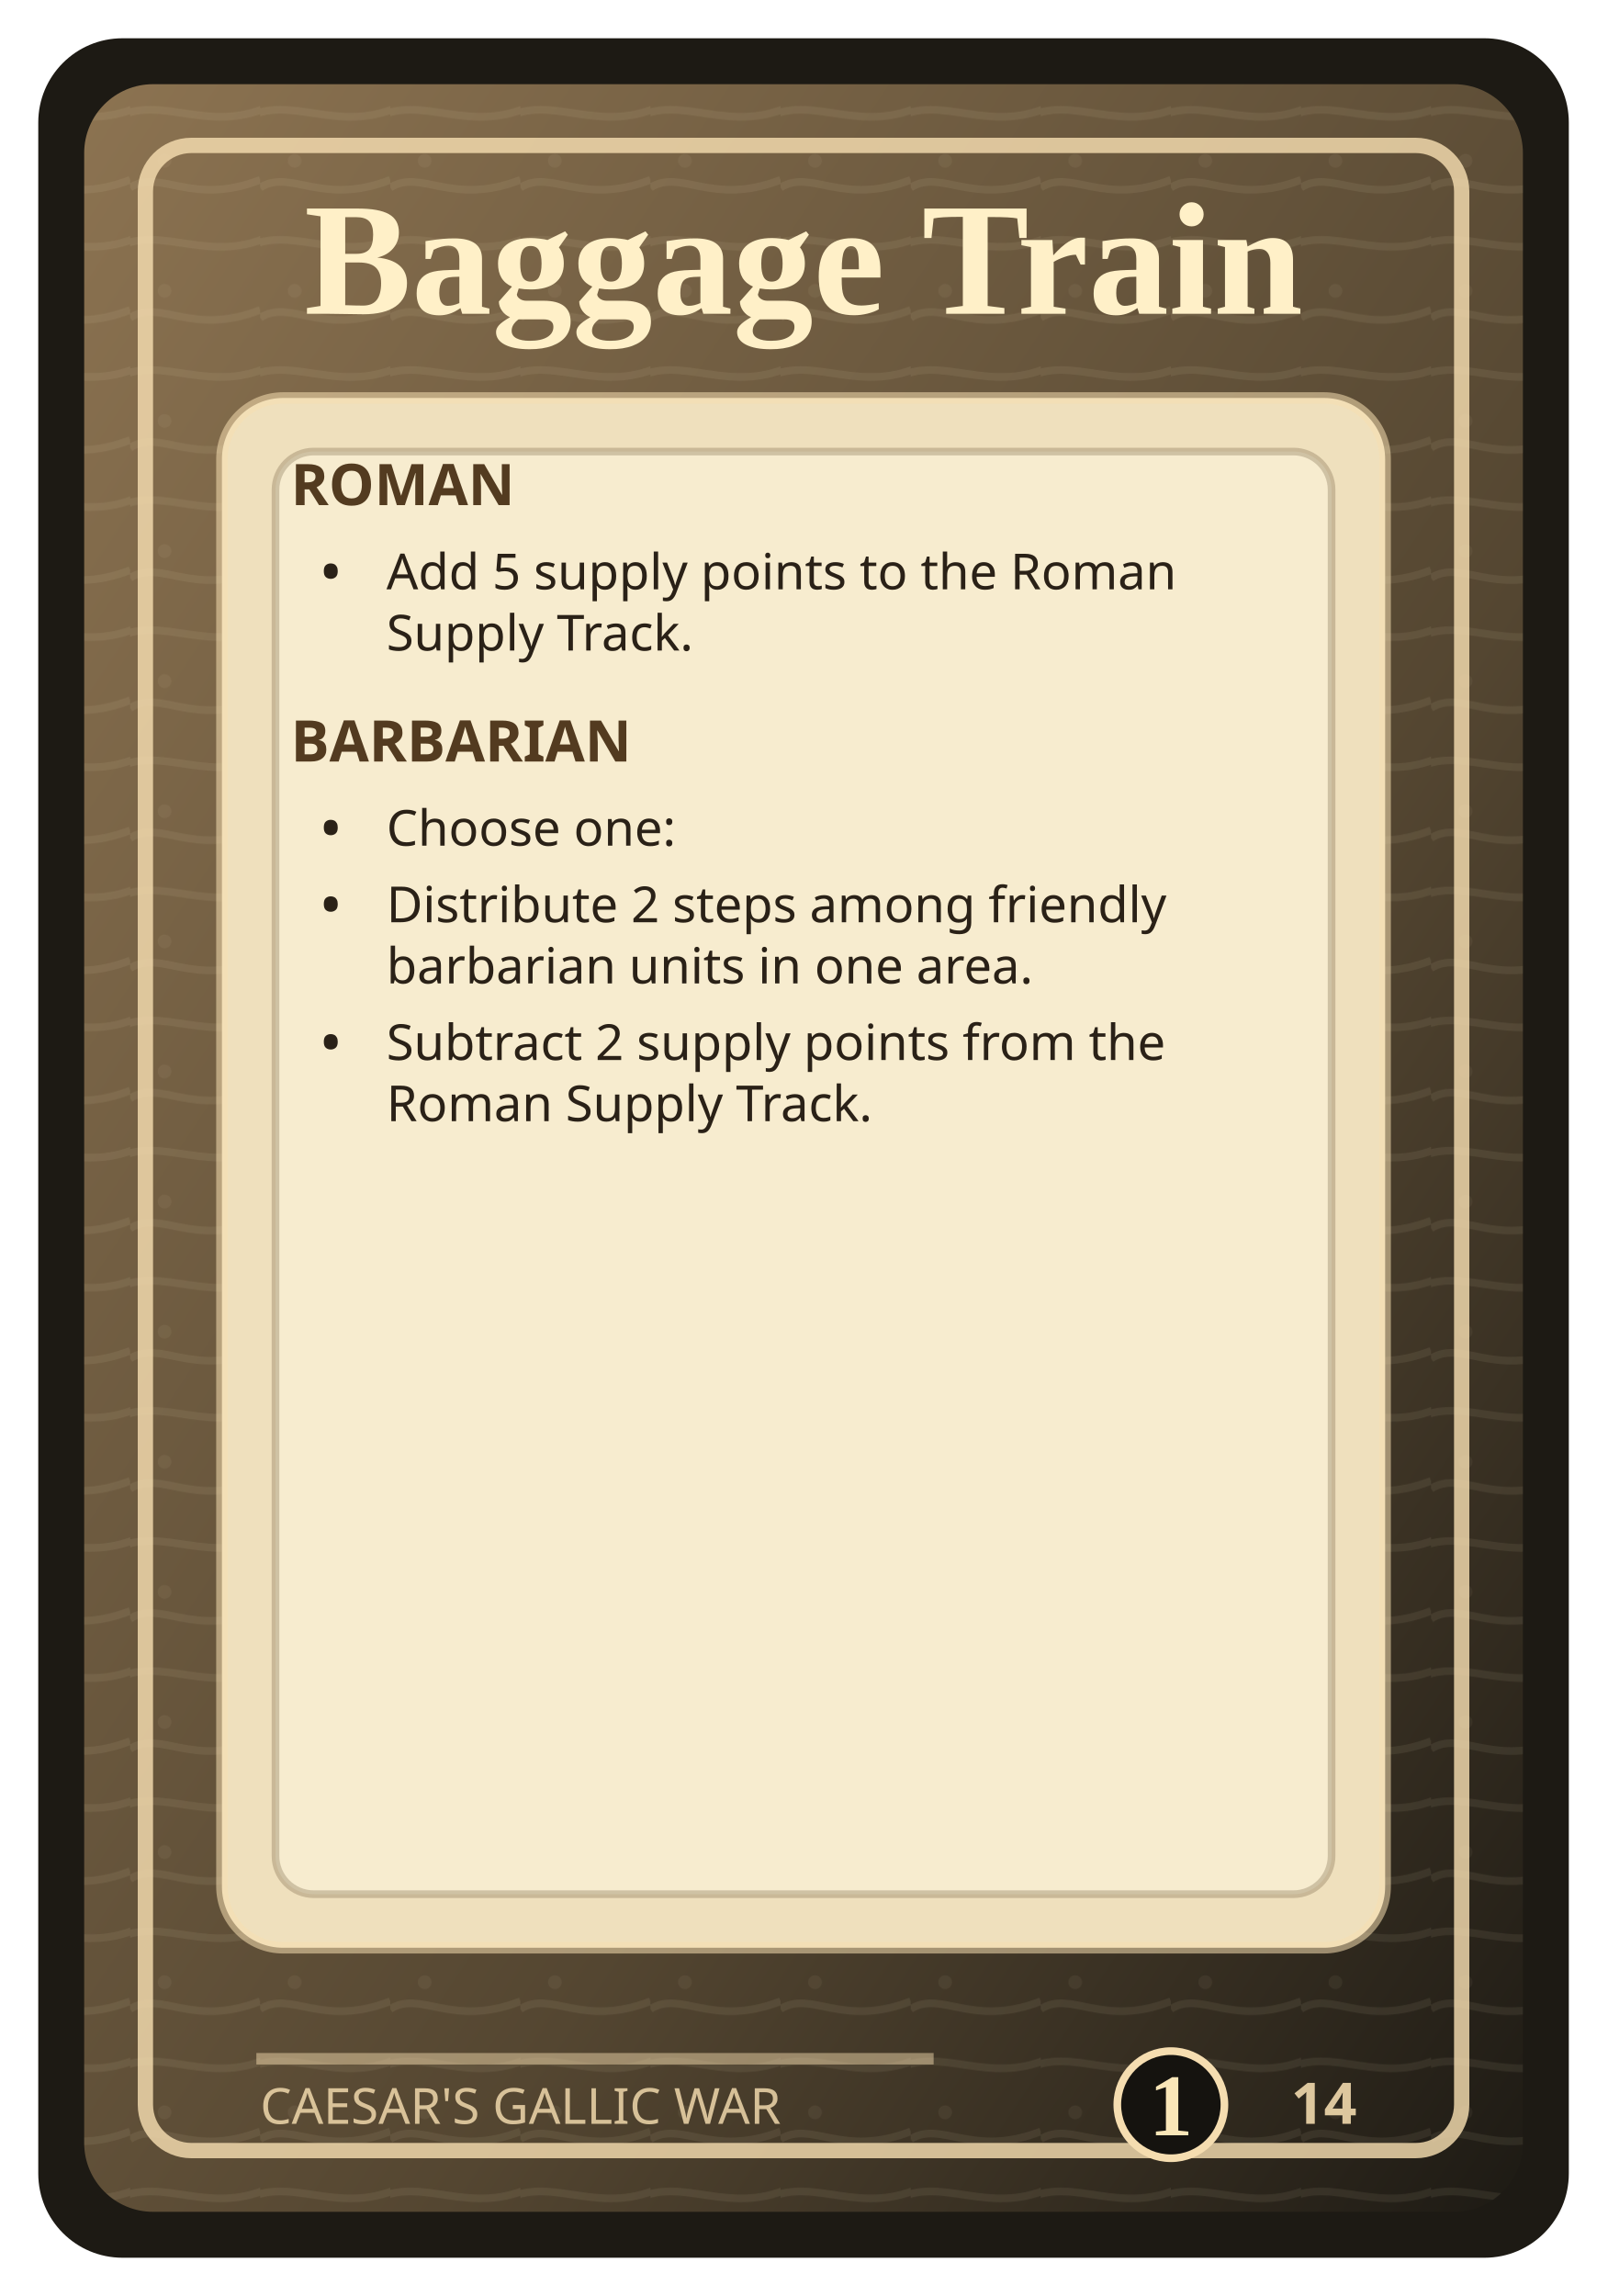
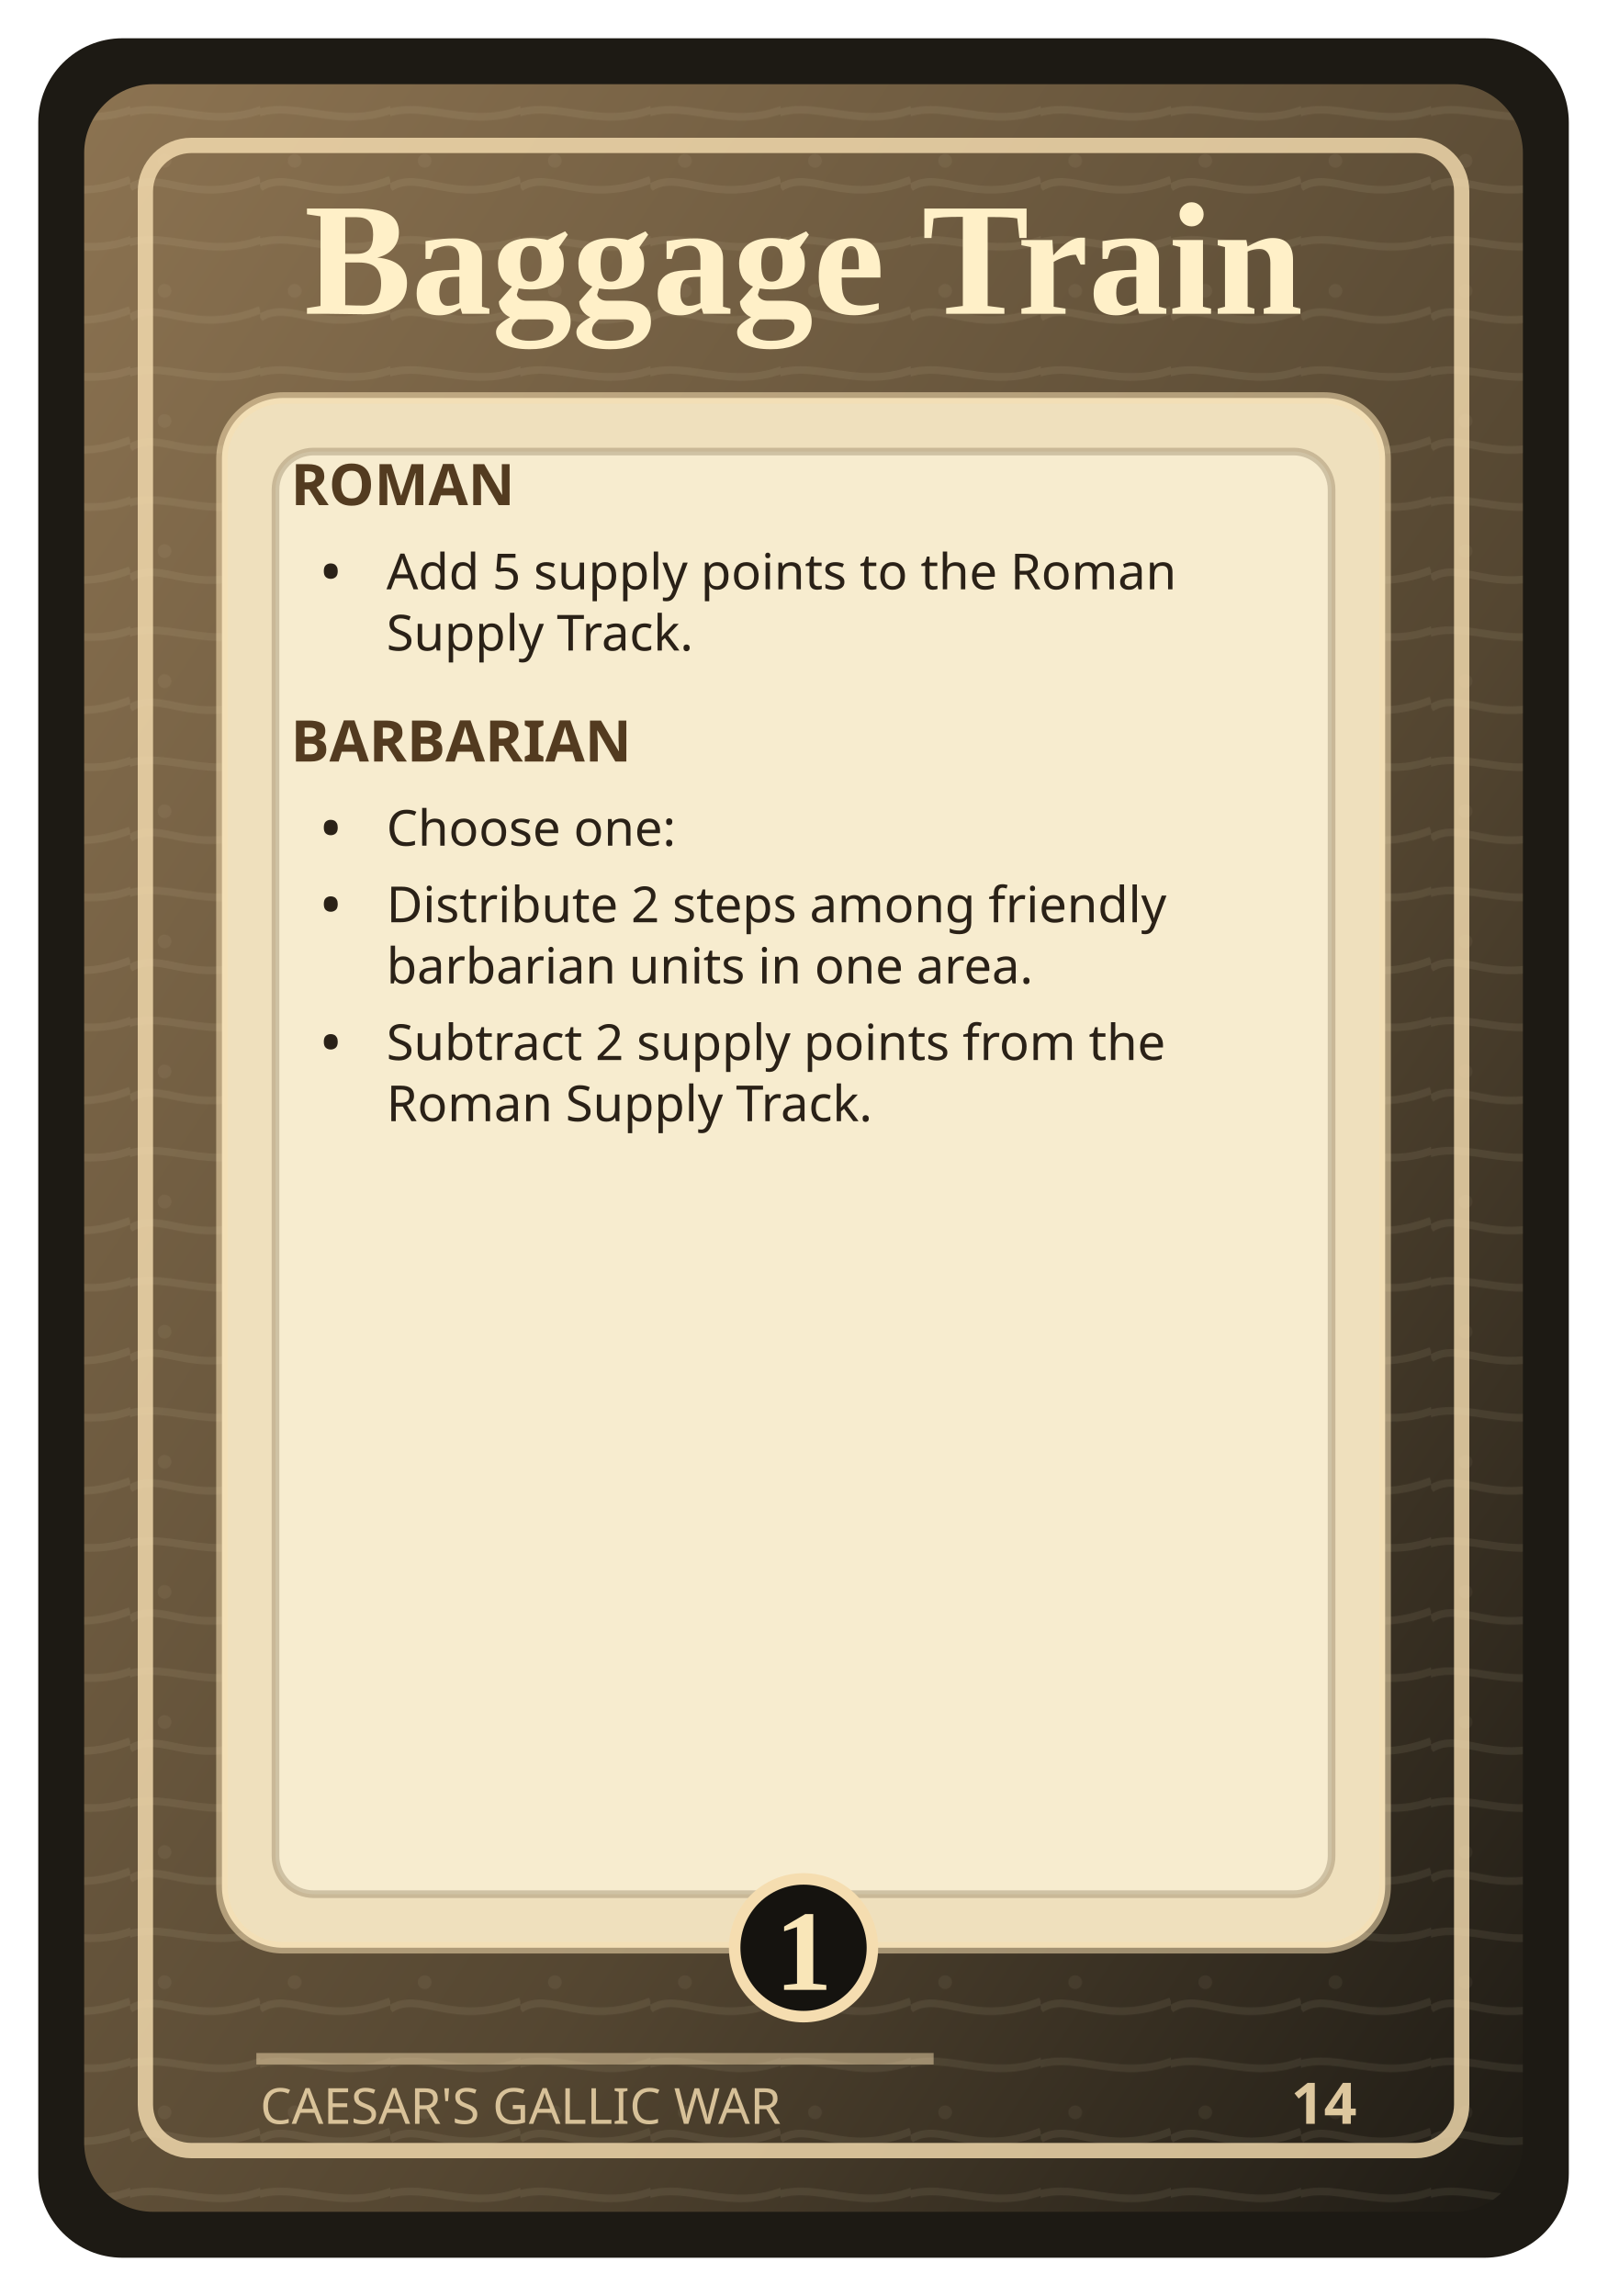
<svg xmlns="http://www.w3.org/2000/svg" width="420" height="600" viewBox="0 0 420 600" role="img" aria-labelledby="title desc">
  <defs>
    <linearGradient id="field" x1="0" y1="0" x2="1" y2="1">
      <stop offset="0" stop-color="#8c7351" />
      <stop offset="0.62" stop-color="#544631" />
      <stop offset="1" stop-color="#1d1a14" />
    </linearGradient>
    <pattern id="grain" width="34" height="34" patternUnits="userSpaceOnUse">
      <path d="M0 15 C8 10 16 20 34 13 M-4 31 C8 24 21 36 38 27" fill="none" stroke="#f3e6c7" stroke-opacity="0.08" stroke-width="2" />
      <circle cx="9" cy="8" r="1.8" fill="#f3e6c7" fill-opacity="0.06" />
    </pattern>
    <filter id="shadow" x="-20%" y="-20%" width="140%" height="140%">
      <feDropShadow dx="0" dy="5" stdDeviation="4" flood-color="#000" flood-opacity="0.34" />
    </filter>
  </defs>
  <rect x="10" y="10" width="400" height="580" rx="22" fill="#1d1a14" />
  <rect x="22" y="22" width="376" height="556" rx="18" fill="url(#field)" />
  <rect x="22" y="22" width="376" height="556" rx="18" fill="url(#grain)" />
  <rect x="38" y="38" width="344" height="524" rx="12" fill="none" stroke="#f5ddb0" stroke-opacity="0.82" stroke-width="4" />
  <text x="210" y="82" text-anchor="middle" font-family="Georgia, 'Times New Roman', serif" font-size="42" font-weight="700" fill="#fff0c8">
    <tspan x="210" y="82">Baggage Train</tspan>
  </text>
  <rect x="58" y="104" width="304" height="405" rx="16" fill="#efe0bd" stroke="#f5ddb0" stroke-opacity="0.55" stroke-width="3" />
  <rect x="72" y="118" width="276" height="377" rx="10" fill="#f7edd0" fill-opacity="0.94" stroke="#533b20" stroke-opacity="0.24" stroke-width="2" />
  <text x="76" y="132" font-family="ui-sans-serif, system-ui, sans-serif" font-size="15" font-weight="900" fill="#533b20">ROMAN</text>
  <text x="84" y="154" font-family="ui-sans-serif, system-ui, sans-serif" font-size="13" font-weight="650" fill="#2a2117">•</text>
  <text x="101" y="154" font-family="ui-sans-serif, system-ui, sans-serif" font-size="13" fill="#2a2117">Add 5 supply points to the Roman</text>
  <text x="84" y="170" font-family="ui-sans-serif, system-ui, sans-serif" font-size="13" font-weight="650" fill="#2a2117" />
  <text x="101" y="170" font-family="ui-sans-serif, system-ui, sans-serif" font-size="13" fill="#2a2117">Supply Track.</text>
  <text x="76" y="199" font-family="ui-sans-serif, system-ui, sans-serif" font-size="15" font-weight="900" fill="#533b20">BARBARIAN</text>
  <text x="84" y="221" font-family="ui-sans-serif, system-ui, sans-serif" font-size="13" font-weight="650" fill="#2a2117">•</text>
  <text x="101" y="221" font-family="ui-sans-serif, system-ui, sans-serif" font-size="13" fill="#2a2117">Choose one:</text>
  <text x="84" y="241" font-family="ui-sans-serif, system-ui, sans-serif" font-size="13" font-weight="650" fill="#2a2117">•</text>
  <text x="101" y="241" font-family="ui-sans-serif, system-ui, sans-serif" font-size="13" fill="#2a2117">Distribute 2 steps among friendly</text>
  <text x="84" y="257" font-family="ui-sans-serif, system-ui, sans-serif" font-size="13" font-weight="650" fill="#2a2117" />
  <text x="101" y="257" font-family="ui-sans-serif, system-ui, sans-serif" font-size="13" fill="#2a2117">barbarian units in one area.</text>
  <text x="84" y="277" font-family="ui-sans-serif, system-ui, sans-serif" font-size="13" font-weight="650" fill="#2a2117">•</text>
  <text x="101" y="277" font-family="ui-sans-serif, system-ui, sans-serif" font-size="13" fill="#2a2117">Subtract 2 supply points from the</text>
  <text x="84" y="293" font-family="ui-sans-serif, system-ui, sans-serif" font-size="13" font-weight="650" fill="#2a2117" />
  <text x="101" y="293" font-family="ui-sans-serif, system-ui, sans-serif" font-size="13" fill="#2a2117">Roman Supply Track.</text>
  <path d="M67 538 H244" stroke="#f5ddb0" stroke-opacity="0.48" stroke-width="3" />
  <text x="68" y="555" font-family="ui-sans-serif, system-ui, sans-serif" font-size="13" fill="#f5ddb0" opacity="0.82">CAESAR'S GALLIC WAR</text>
-   <circle cx="306" cy="550" r="14" fill="#15130f" stroke="#f5ddb0" stroke-width="2" />
-   <text x="306" y="558" text-anchor="middle" font-family="Georgia, 'Times New Roman', serif" font-size="23" font-weight="700" fill="#f9e6b8">1</text>
+   <circle cx="210" cy="509" r="18" fill="#15130f" stroke="#f5ddb0" stroke-width="3" />
+   <text x="210" y="520" text-anchor="middle" font-family="Georgia, 'Times New Roman', serif" font-size="30" font-weight="700" fill="#f9e6b8">1</text>
  <text x="346" y="555" text-anchor="middle" font-family="ui-sans-serif, system-ui, sans-serif" font-size="15" font-weight="800" fill="#f5ddb0" opacity="0.88">14</text>
</svg>
